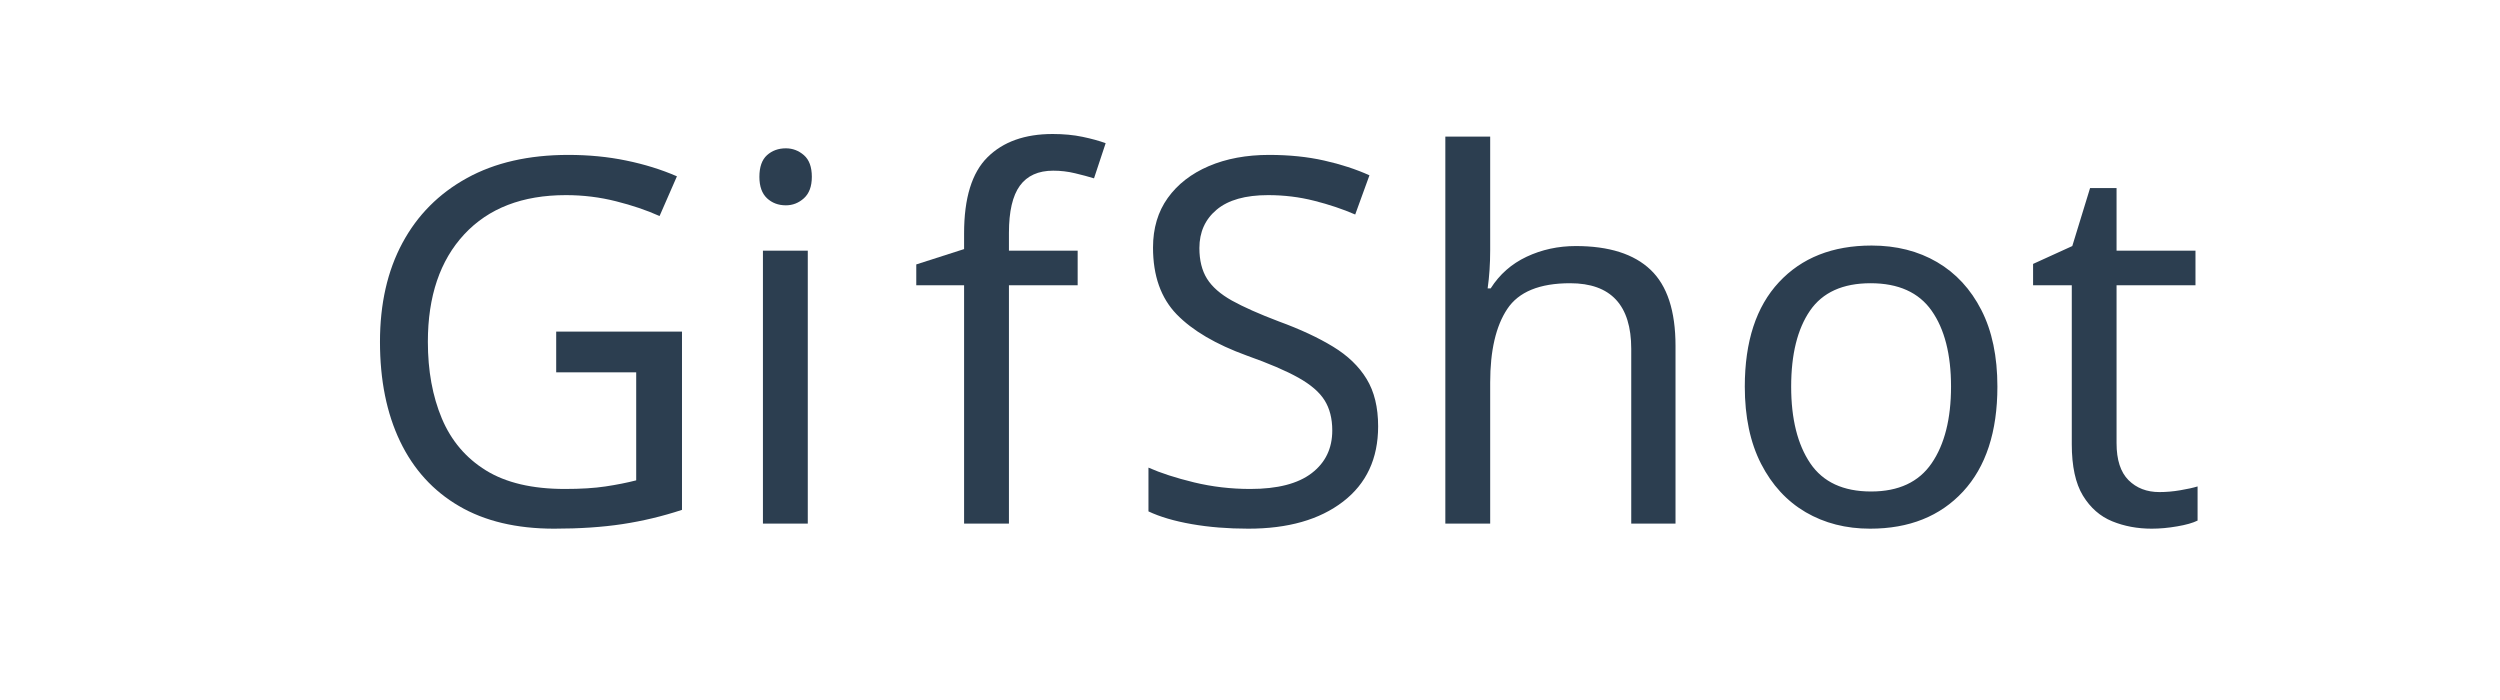
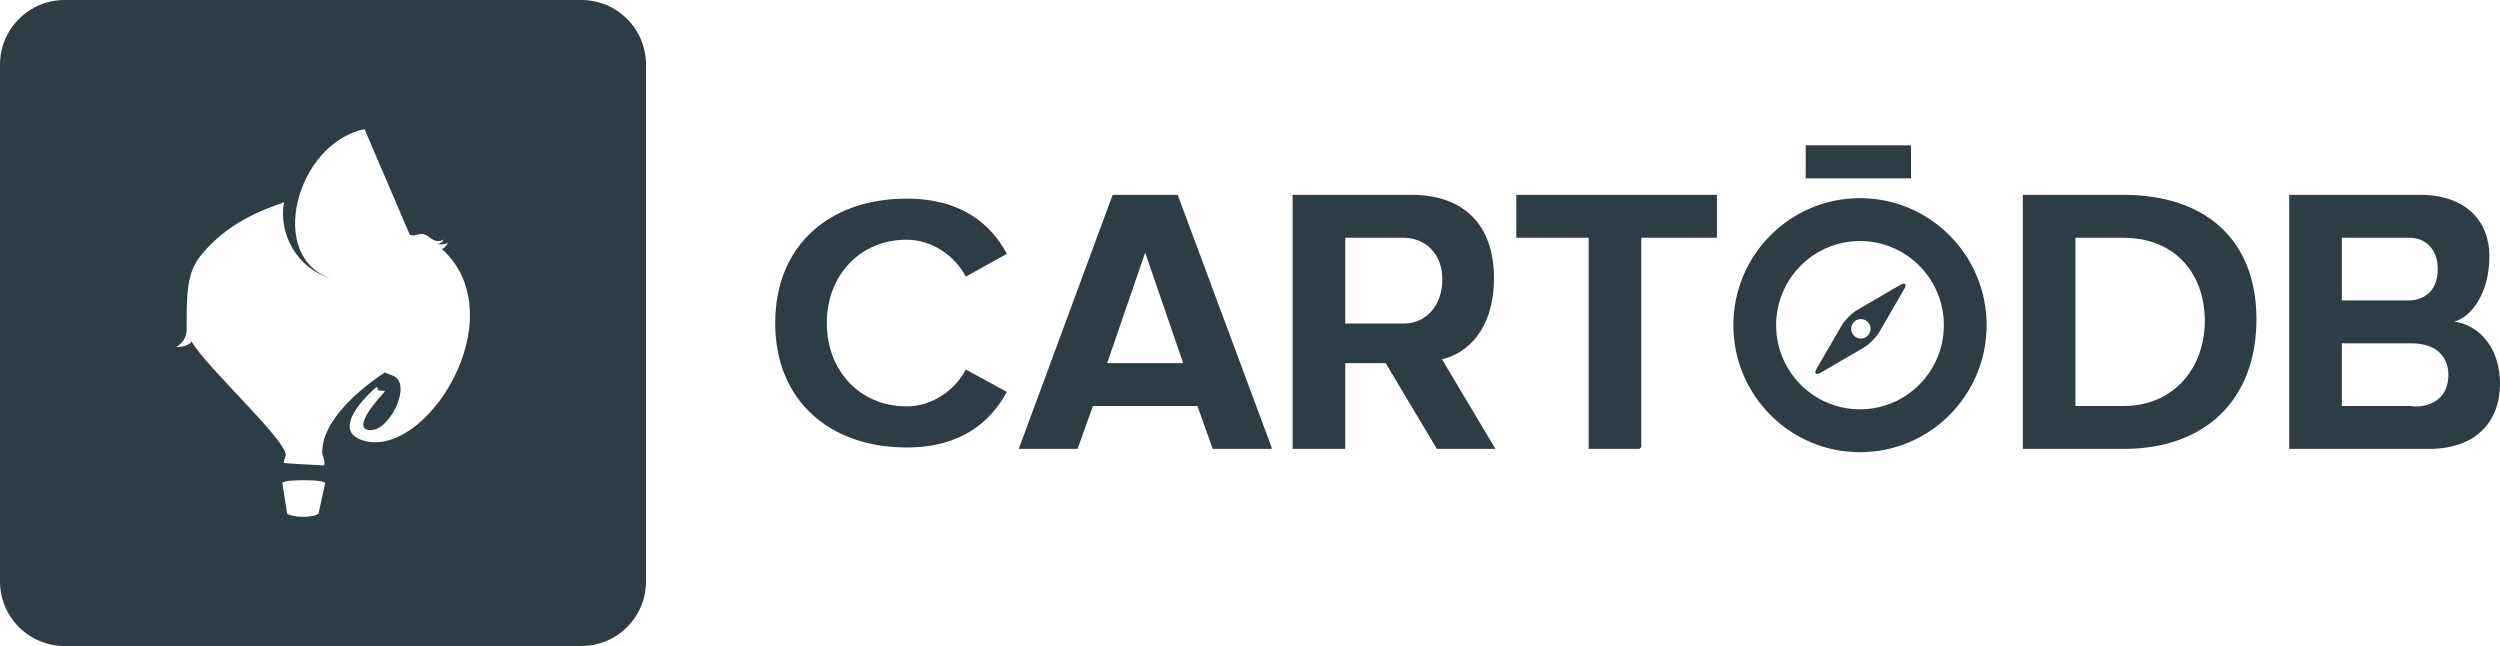
- <svg xmlns="http://www.w3.org/2000/svg" width="540" height="151" viewBox="0 0 540 151">
-   <text transform="translate(75.372 113.1)">
-     <tspan x="0" y="0" fill="#2C3E50" font-family="'BrannbollFet'" font-size="110">Gi</tspan>
-     <tspan x="120.888" y="0" fill="#2C3E50" font-family="'BrannbollFet'" font-size="110" letter-spacing="16">f</tspan>
-     <tspan x="167.087" y="0" fill="#2C3E50" font-family="'BrannbollFet'" font-size="110">Shot</tspan>
-   </text>
+ <svg xmlns="http://www.w3.org/2000/svg" width="774px" height="200px" viewBox="0 0 774 200" version="1.1">
+   <defs />
+   <g id="Page-1" stroke="none" stroke-width="1" fill="none" fill-rule="evenodd">
+     <g id="logos_full_cartodb_light" fill="#2E3C43">
+       <path d="M0,20 C0,8.954 8.949,0 20,0 L180,0 C191.046,0 200,8.949 200,20 L200,180 C200,191.046 191.051,200 180,200 L20,200 C8.954,200 0,191.051 0,180 L0,20 L0,20 Z M94.062,148.673 C87.813,148.673 87.389,149.461 87.389,149.461 L88.924,159.078 C88.924,159.078 90.29,160 93.859,160 C97.429,160 98.593,159.078 98.593,159.078 L100.695,149.513 C100.695,149.513 100.311,148.673 94.062,148.673 L94.062,148.673 Z M137.137,77.374 L136.794,77.106 C136.794,77.106 137.404,76.821 137.735,76.502 C138.382,75.878 138.759,75.098 138.63,75.184 C137.519,75.927 135.348,75.565 135.348,75.565 C135.348,75.565 136.1,75.426 136.544,75.139 C137.224,74.703 137.421,74.099 137.337,74.157 C136.794,74.528 136.206,74.637 135.797,74.637 C133.23,74.644 132.814,72.437 130.437,72.437 C129.461,72.437 127.407,73.437 126.769,72.445 C123.272,64.142 118.005,52.141 112.87,40 C91.668,44.294 82.241,79.981 102.857,86.32 C91.647,83.123 86.221,72.165 87.921,62.642 C80.246,65.254 70.25,69.332 62.443,78.751 C57.765,84.394 57.784,90.43 57.784,102.372 C57.553,106.043 54.5,107.44 54.5,107.44 C54.5,107.44 58.137,107.59 59.299,105.735 C64.309,114.203 88.494,135.987 88.494,140.967 C88.494,140.967 87.627,143.305 87.892,143.337 C90.093,143.592 100.34,144.097 100.34,144.097 C100.786,142.403 99.755,141.214 99.755,140.026 C99.755,127.909 117.119,116.671 119.159,115.293 C119.888,115.72 121.158,116.095 121.78,116.363 C127.627,118.881 120.855,133.148 114.795,133.148 C107.813,133.148 118.733,121.686 118.953,121.413 C119.68,120.507 117.698,121.345 117.072,120.741 C116.689,120.372 117.119,119.384 116.167,120.151 C116.167,120.151 101.666,132.552 111.92,136.2 C131.355,143.118 159.785,98.626 137.137,77.374 L137.137,77.374 Z" id="Shape" />
+       <path d="M280.672,138.54 C297.833,138.54 306.824,130.356 311.717,121.336 L299.015,114.389 C295.72,120.75 288.666,125.814 280.672,125.814 C266.328,125.814 255.98,114.859 255.98,100.018 C255.98,85.181 266.328,74.218 280.672,74.218 C288.666,74.218 295.72,79.29 299.015,85.65 L311.717,78.583 C306.824,69.473 297.833,61.496 280.672,61.496 C257.041,61.496 240,75.756 240,100.018 C240,124.163 257.041,138.54 280.672,138.54 L280.672,138.54 Z M344.476,60.324 L315.407,138.979 L333.617,138.979 L338.367,125.697 L370.718,125.697 L375.469,138.979 L393.683,138.979 L393.683,138.484 L364.61,60.324 L344.476,60.324 L344.476,60.324 Z M342.779,112.42 L354.541,78.213 L366.307,112.42 L342.779,112.42 L342.779,112.42 Z M446.435,111.213 C454.321,109.481 462.534,101.854 462.534,86.077 C462.534,69.585 453.119,60.324 437.061,60.324 L400.2,60.324 L400.2,138.979 L416.489,138.979 L416.489,112.42 L428.99,112.42 L444.871,138.979 L462.99,138.979 L446.435,111.213 L446.435,111.213 Z M434.656,100.16 L416.489,100.16 L416.489,73.605 L434.514,73.605 C441.245,73.605 446.55,78.527 446.55,86.491 C446.55,94.743 441.387,100.16 434.656,100.16 L434.656,100.16 Z M507.533,138.979 L508.139,138.423 L508.139,73.605 L531.559,73.605 L531.559,60.324 L469.443,60.324 L469.443,73.605 L491.845,73.605 L491.845,138.979 L507.533,138.979 L507.533,138.979 Z M657.431,60.324 L626.257,60.324 L626.257,138.979 L657.552,138.979 C682.608,138.979 698.593,123.892 698.593,98.841 C698.593,74.045 682.608,60.324 657.431,60.324 L657.431,60.324 Z M657.431,125.697 L642.551,125.697 L642.551,73.605 L657.247,73.605 C673.63,73.605 682.608,84.892 682.608,99.397 C682.608,113.536 673.334,125.697 657.431,125.697 L657.431,125.697 Z M759.888,99.557 C764.987,98.233 770.722,90.869 770.722,79.316 C770.722,68.568 763.557,60.324 749.244,60.324 L708.739,60.324 L708.739,138.979 L751.971,138.979 C766.723,138.979 774,130.451 774,118.69 C774,108.046 767.827,100.677 759.888,99.557 L759.888,99.557 Z M725.033,73.605 L745.837,73.605 C751.443,73.605 754.738,77.643 754.738,83.353 C754.738,89.339 751.232,93.011 745.623,93.011 L725.033,93.011 L725.033,73.605 L725.033,73.605 Z M747.53,125.87 L746.322,125.697 L725.033,125.697 L725.033,106.292 L746.537,106.292 C754.532,106.292 758.016,110.649 758.016,116.036 C758.016,122.194 754.072,125.87 747.53,125.87 L747.53,125.87 Z M559.051,45 L591.639,45 L591.639,55.217 L559.051,55.217 L559.051,45 L559.051,45 Z M575.851,140 C597.506,140 615.059,122.392 615.059,100.673 C615.059,78.954 597.506,61.345 575.851,61.345 C554.201,61.345 536.649,78.954 536.649,100.673 C536.649,122.392 554.201,140 575.851,140 L575.851,140 Z M575.851,74.627 C590.195,74.627 601.819,86.288 601.819,100.673 C601.819,115.058 590.195,126.718 575.851,126.718 C561.513,126.718 549.889,115.058 549.889,100.673 C549.889,86.288 561.513,74.627 575.851,74.627 L575.851,74.627 Z M563.813,115.301 L576.955,107.669 C578.66,106.677 580.863,104.471 581.851,102.764 L589.476,89.6 C590.469,87.893 589.88,87.307 588.179,88.298 L575.034,95.939 C573.329,96.93 571.125,99.136 570.137,100.842 L562.512,113.999 C561.524,115.706 562.108,116.292 563.813,115.301 L563.813,115.301 Z M576.127,98.785 C577.784,98.785 579.129,100.134 579.129,101.797 C579.129,103.457 577.784,104.806 576.127,104.806 C574.464,104.806 573.12,103.457 573.12,101.797 C573.12,100.134 574.464,98.785 576.127,98.785 L576.127,98.785 L576.127,98.785 Z" id="Logotype-Copy" />
+     </g>
+   </g>
</svg>
